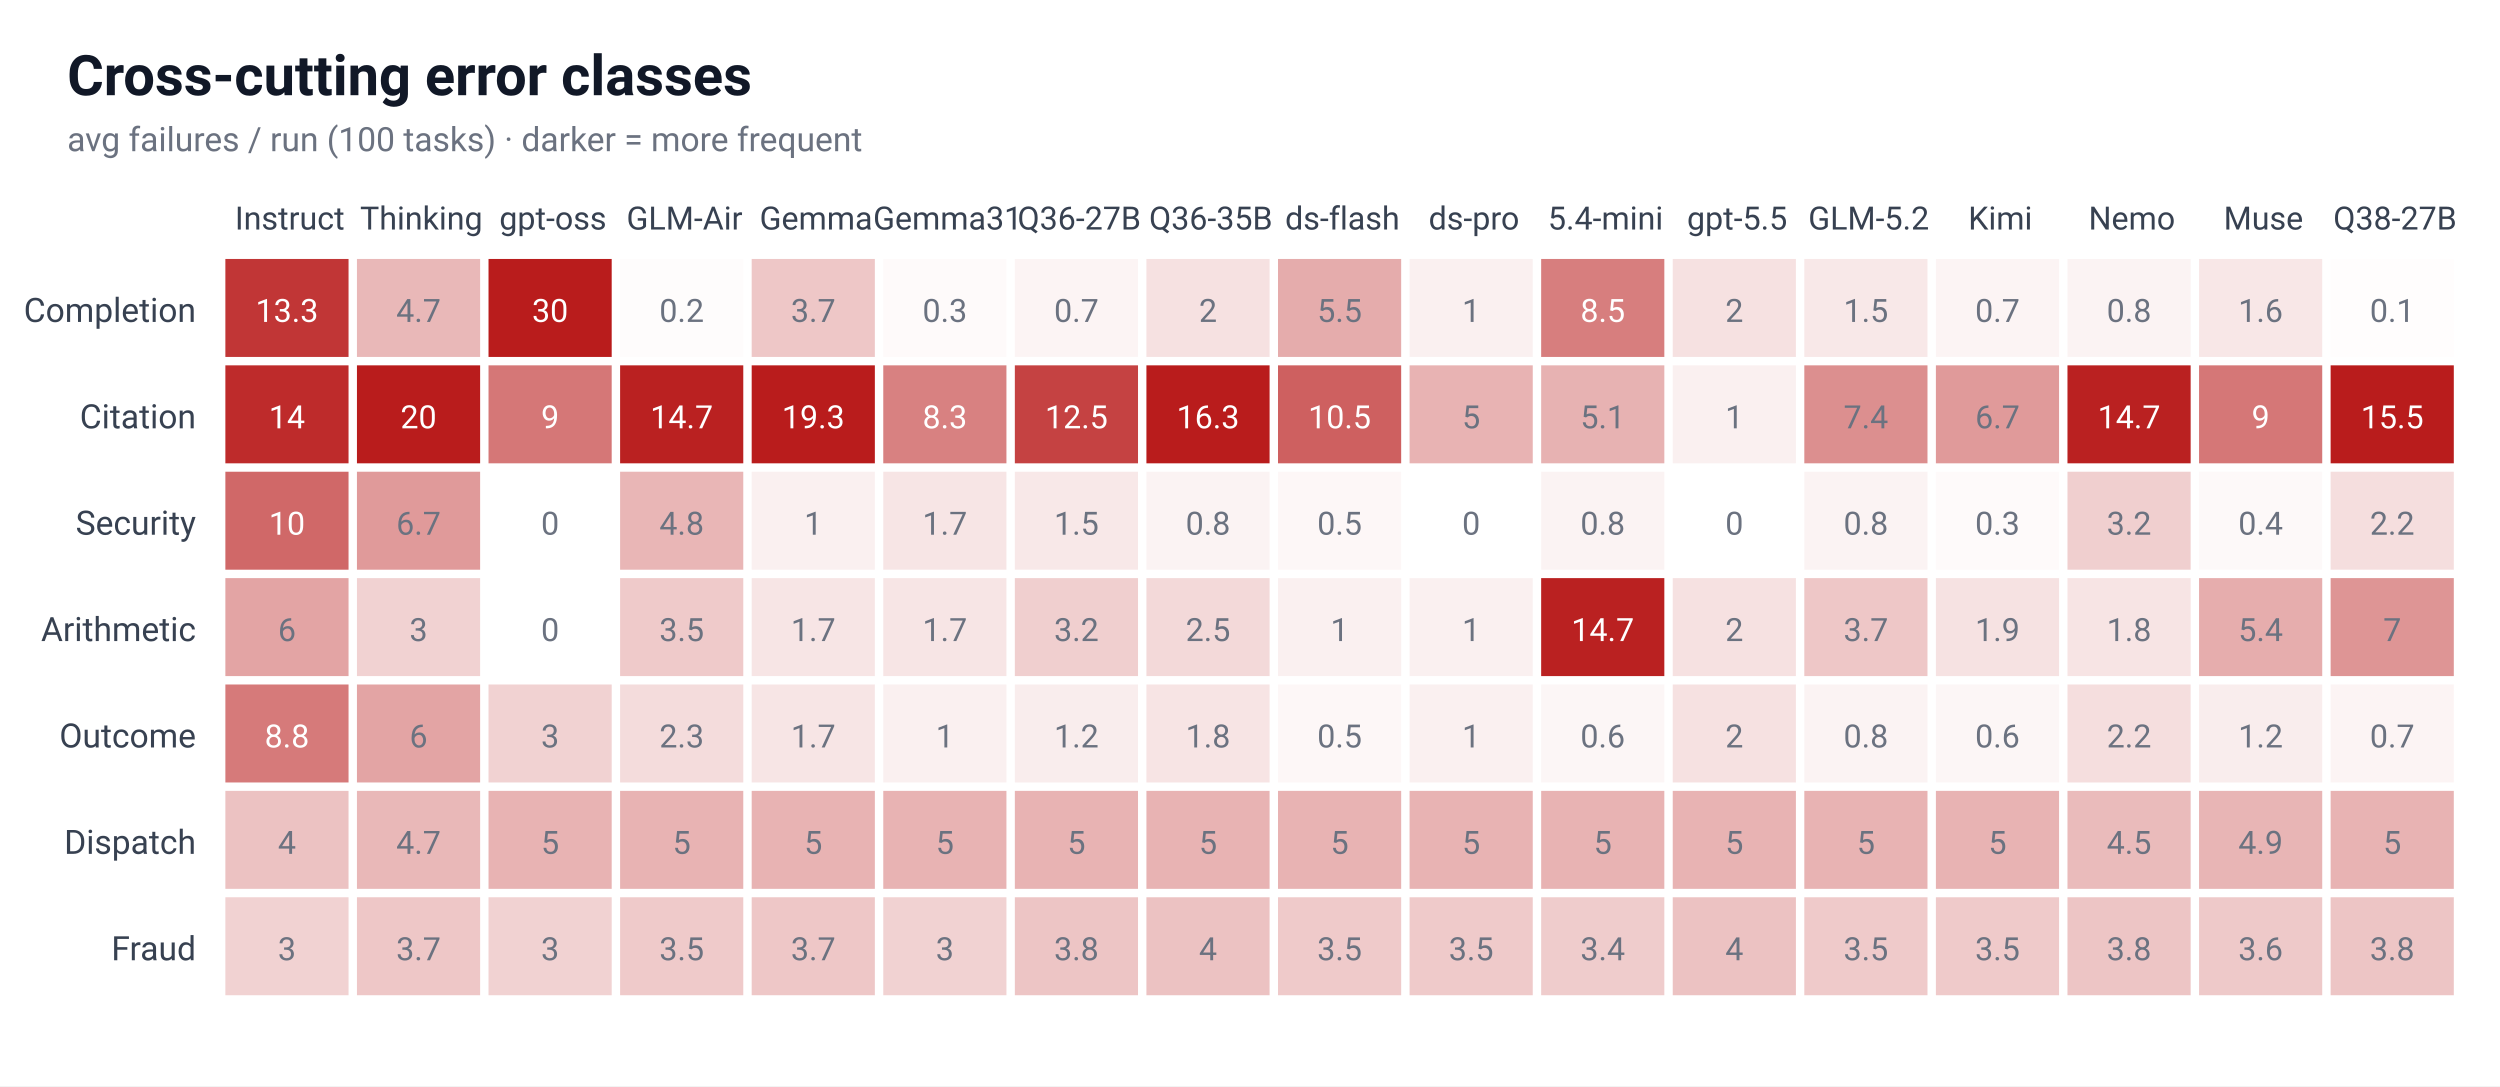
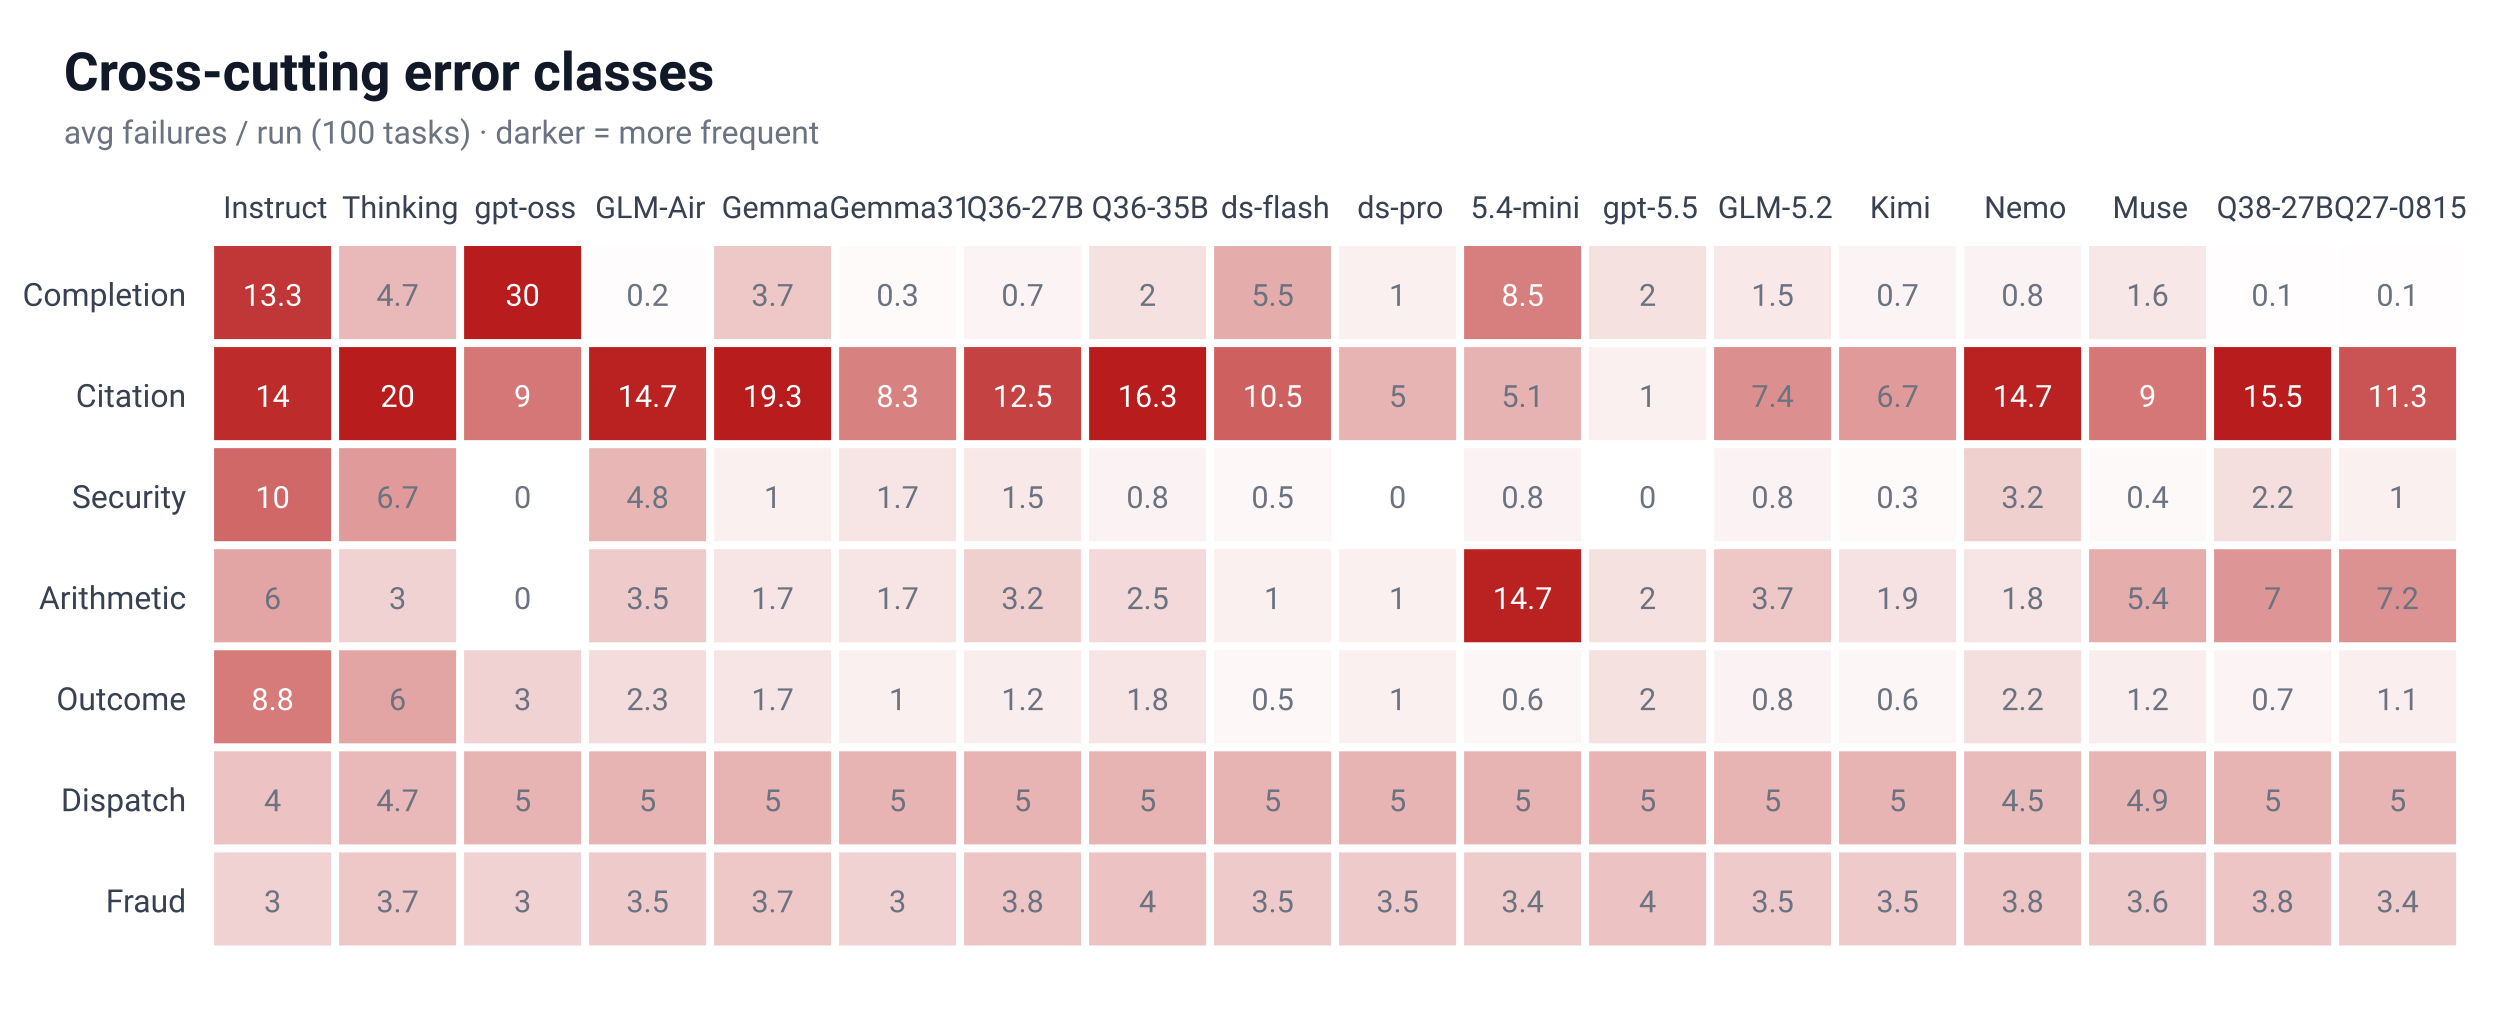
- <svg xmlns="http://www.w3.org/2000/svg" width="893" height="388" font-family="-apple-system,Segoe UI,Roboto,sans-serif">
-   <rect width="893" height="388" fill="#ffffff" />
+ <svg xmlns="http://www.w3.org/2000/svg" width="940" height="388" font-family="-apple-system,Segoe UI,Roboto,sans-serif">
+   <rect width="940" height="388" fill="#ffffff" />
  <text x="24" y="34" font-size="20" font-weight="700" fill="#111827">Cross-cutting error classes</text>
  <text x="24" y="54" font-size="12" fill="#6b7280">avg failures / run (100 tasks) · darker = more frequent</text>
  <text x="103.5" y="82" font-size="11.5" fill="#374151" text-anchor="middle">Instruct</text>
  <text x="150.5" y="82" font-size="11.5" fill="#374151" text-anchor="middle">Thinking</text>
  <text x="197.5" y="82" font-size="11.5" fill="#374151" text-anchor="middle">gpt-oss</text>
  <text x="244.5" y="82" font-size="11.5" fill="#374151" text-anchor="middle">GLM-Air</text>
  <text x="291.5" y="82" font-size="11.5" fill="#374151" text-anchor="middle">Gemma</text>
  <text x="338.5" y="82" font-size="11.5" fill="#374151" text-anchor="middle">Gemma31</text>
  <text x="385.5" y="82" font-size="11.5" fill="#374151" text-anchor="middle">Q36-27B</text>
  <text x="432.5" y="82" font-size="11.5" fill="#374151" text-anchor="middle">Q36-35B</text>
  <text x="479.5" y="82" font-size="11.5" fill="#374151" text-anchor="middle">ds-flash</text>
  <text x="526.5" y="82" font-size="11.5" fill="#374151" text-anchor="middle">ds-pro</text>
  <text x="573.5" y="82" font-size="11.5" fill="#374151" text-anchor="middle">5.4-mini</text>
  <text x="620.5" y="82" font-size="11.5" fill="#374151" text-anchor="middle">gpt-5.5</text>
  <text x="667.5" y="82" font-size="11.5" fill="#374151" text-anchor="middle">GLM-5.2</text>
  <text x="714.5" y="82" font-size="11.5" fill="#374151" text-anchor="middle">Kimi</text>
  <text x="761.5" y="82" font-size="11.5" fill="#374151" text-anchor="middle">Nemo</text>
  <text x="808.5" y="82" font-size="11.5" fill="#374151" text-anchor="middle">Muse</text>
  <text x="855.5" y="82" font-size="11.5" fill="#374151" text-anchor="middle">Q38-27B</text>
+   <text x="902.5" y="82" font-size="11.5" fill="#374151" text-anchor="middle">Q27-0815</text>
  <text x="70" y="115" font-size="12" fill="#374151" text-anchor="end">Completion</text>
  <rect x="80" y="92" width="45" height="36" fill="rgb(193,54,54)" stroke="#ffffff" />
  <text x="102.5" y="115" font-size="11.5" fill="#ffffff" text-anchor="middle">13.3</text>
  <rect x="127" y="92" width="45" height="36" fill="rgb(233,184,184)" stroke="#ffffff" />
  <text x="149.5" y="115" font-size="11.5" fill="#6b7280" text-anchor="middle">4.7</text>
  <rect x="174" y="92" width="45" height="36" fill="rgb(185,28,28)" stroke="#ffffff" />
  <text x="196.5" y="115" font-size="11.5" fill="#ffffff" text-anchor="middle">30</text>
  <rect x="221" y="92" width="45" height="36" fill="rgb(254,252,252)" stroke="#ffffff" />
  <text x="243.5" y="115" font-size="11.5" fill="#6b7280" text-anchor="middle">0.2</text>
  <rect x="268" y="92" width="45" height="36" fill="rgb(238,199,199)" stroke="#ffffff" />
  <text x="290.5" y="115" font-size="11.5" fill="#6b7280" text-anchor="middle">3.7</text>
  <rect x="315" y="92" width="45" height="36" fill="rgb(254,250,250)" stroke="#ffffff" />
  <text x="337.5" y="115" font-size="11.5" fill="#6b7280" text-anchor="middle">0.3</text>
  <rect x="362" y="92" width="45" height="36" fill="rgb(252,244,244)" stroke="#ffffff" />
  <text x="384.5" y="115" font-size="11.5" fill="#6b7280" text-anchor="middle">0.7</text>
  <rect x="409" y="92" width="45" height="36" fill="rgb(246,225,225)" stroke="#ffffff" />
  <text x="431.5" y="115" font-size="11.5" fill="#6b7280" text-anchor="middle">2</text>
  <rect x="456" y="92" width="45" height="36" fill="rgb(229,172,172)" stroke="#ffffff" />
  <text x="478.5" y="115" font-size="11.5" fill="#6b7280" text-anchor="middle">5.5</text>
  <rect x="503" y="92" width="45" height="36" fill="rgb(250,240,240)" stroke="#ffffff" />
  <text x="525.5" y="115" font-size="11.5" fill="#6b7280" text-anchor="middle">1</text>
  <rect x="550" y="92" width="45" height="36" fill="rgb(215,126,126)" stroke="#ffffff" />
  <text x="572.5" y="115" font-size="11.5" fill="#ffffff" text-anchor="middle">8.5</text>
  <rect x="597" y="92" width="45" height="36" fill="rgb(246,225,225)" stroke="#ffffff" />
  <text x="619.5" y="115" font-size="11.5" fill="#6b7280" text-anchor="middle">2</text>
  <rect x="644" y="92" width="45" height="36" fill="rgb(248,232,232)" stroke="#ffffff" />
  <text x="666.5" y="115" font-size="11.5" fill="#6b7280" text-anchor="middle">1.5</text>
  <rect x="691" y="92" width="45" height="36" fill="rgb(252,244,244)" stroke="#ffffff" />
  <text x="713.5" y="115" font-size="11.5" fill="#6b7280" text-anchor="middle">0.7</text>
  <rect x="738" y="92" width="45" height="36" fill="rgb(251,243,243)" stroke="#ffffff" />
  <text x="760.5" y="115" font-size="11.5" fill="#6b7280" text-anchor="middle">0.8</text>
  <rect x="785" y="92" width="45" height="36" fill="rgb(248,231,231)" stroke="#ffffff" />
  <text x="807.5" y="115" font-size="11.5" fill="#6b7280" text-anchor="middle">1.6</text>
  <rect x="832" y="92" width="45" height="36" fill="rgb(255,253,253)" stroke="#ffffff" />
  <text x="854.5" y="115" font-size="11.5" fill="#6b7280" text-anchor="middle">0.1</text>
+   <rect x="879" y="92" width="45" height="36" fill="rgb(255,253,253)" stroke="#ffffff" />
+   <text x="901.5" y="115" font-size="11.5" fill="#6b7280" text-anchor="middle">0.1</text>
  <text x="70" y="153" font-size="12" fill="#374151" text-anchor="end">Citation</text>
  <rect x="80" y="130" width="45" height="36" fill="rgb(190,43,43)" stroke="#ffffff" />
  <text x="102.5" y="153" font-size="11.5" fill="#ffffff" text-anchor="middle">14</text>
  <rect x="127" y="130" width="45" height="36" fill="rgb(185,28,28)" stroke="#ffffff" />
  <text x="149.5" y="153" font-size="11.5" fill="#ffffff" text-anchor="middle">20</text>
  <rect x="174" y="130" width="45" height="36" fill="rgb(213,119,119)" stroke="#ffffff" />
  <text x="196.5" y="153" font-size="11.5" fill="#ffffff" text-anchor="middle">9</text>
  <rect x="221" y="130" width="45" height="36" fill="rgb(186,33,33)" stroke="#ffffff" />
  <text x="243.5" y="153" font-size="11.5" fill="#ffffff" text-anchor="middle">14.7</text>
  <rect x="268" y="130" width="45" height="36" fill="rgb(185,28,28)" stroke="#ffffff" />
  <text x="290.5" y="153" font-size="11.5" fill="#ffffff" text-anchor="middle">19.3</text>
  <rect x="315" y="130" width="45" height="36" fill="rgb(216,129,129)" stroke="#ffffff" />
  <text x="337.5" y="153" font-size="11.5" fill="#ffffff" text-anchor="middle">8.3</text>
  <rect x="362" y="130" width="45" height="36" fill="rgb(197,66,66)" stroke="#ffffff" />
  <text x="384.5" y="153" font-size="11.5" fill="#ffffff" text-anchor="middle">12.5</text>
  <rect x="409" y="130" width="45" height="36" fill="rgb(185,28,28)" stroke="#ffffff" />
  <text x="431.5" y="153" font-size="11.5" fill="#ffffff" text-anchor="middle">16.3</text>
  <rect x="456" y="130" width="45" height="36" fill="rgb(206,96,96)" stroke="#ffffff" />
  <text x="478.5" y="153" font-size="11.5" fill="#ffffff" text-anchor="middle">10.5</text>
  <rect x="503" y="130" width="45" height="36" fill="rgb(232,179,179)" stroke="#ffffff" />
  <text x="525.5" y="153" font-size="11.5" fill="#6b7280" text-anchor="middle">5</text>
  <rect x="550" y="130" width="45" height="36" fill="rgb(231,178,178)" stroke="#ffffff" />
  <text x="572.5" y="153" font-size="11.5" fill="#6b7280" text-anchor="middle">5.1</text>
  <rect x="597" y="130" width="45" height="36" fill="rgb(250,240,240)" stroke="#ffffff" />
  <text x="619.5" y="153" font-size="11.5" fill="#6b7280" text-anchor="middle">1</text>
  <rect x="644" y="130" width="45" height="36" fill="rgb(220,143,143)" stroke="#ffffff" />
  <text x="666.5" y="153" font-size="11.5" fill="#6b7280" text-anchor="middle">7.4</text>
  <rect x="691" y="130" width="45" height="36" fill="rgb(224,154,154)" stroke="#ffffff" />
  <text x="713.5" y="153" font-size="11.5" fill="#6b7280" text-anchor="middle">6.7</text>
  <rect x="738" y="130" width="45" height="36" fill="rgb(186,33,33)" stroke="#ffffff" />
  <text x="760.5" y="153" font-size="11.5" fill="#ffffff" text-anchor="middle">14.7</text>
  <rect x="785" y="130" width="45" height="36" fill="rgb(213,119,119)" stroke="#ffffff" />
  <text x="807.5" y="153" font-size="11.5" fill="#ffffff" text-anchor="middle">9</text>
  <rect x="832" y="130" width="45" height="36" fill="rgb(185,28,28)" stroke="#ffffff" />
  <text x="854.5" y="153" font-size="11.5" fill="#ffffff" text-anchor="middle">15.5</text>
+   <rect x="879" y="130" width="45" height="36" fill="rgb(202,84,84)" stroke="#ffffff" />
+   <text x="901.5" y="153" font-size="11.5" fill="#ffffff" text-anchor="middle">11.3</text>
  <text x="70" y="191" font-size="12" fill="#374151" text-anchor="end">Security</text>
  <rect x="80" y="168" width="45" height="36" fill="rgb(208,104,104)" stroke="#ffffff" />
  <text x="102.5" y="191" font-size="11.5" fill="#ffffff" text-anchor="middle">10</text>
  <rect x="127" y="168" width="45" height="36" fill="rgb(224,154,154)" stroke="#ffffff" />
  <text x="149.5" y="191" font-size="11.5" fill="#6b7280" text-anchor="middle">6.7</text>
  <rect x="174" y="168" width="45" height="36" fill="rgb(255,255,255)" stroke="#ffffff" />
  <text x="196.5" y="191" font-size="11.5" fill="#6b7280" text-anchor="middle">0</text>
  <rect x="221" y="168" width="45" height="36" fill="rgb(233,182,182)" stroke="#ffffff" />
  <text x="243.5" y="191" font-size="11.5" fill="#6b7280" text-anchor="middle">4.8</text>
  <rect x="268" y="168" width="45" height="36" fill="rgb(250,240,240)" stroke="#ffffff" />
  <text x="290.5" y="191" font-size="11.5" fill="#6b7280" text-anchor="middle">1</text>
  <rect x="315" y="168" width="45" height="36" fill="rgb(247,229,229)" stroke="#ffffff" />
  <text x="337.5" y="191" font-size="11.5" fill="#6b7280" text-anchor="middle">1.7</text>
  <rect x="362" y="168" width="45" height="36" fill="rgb(248,232,232)" stroke="#ffffff" />
  <text x="384.5" y="191" font-size="11.5" fill="#6b7280" text-anchor="middle">1.5</text>
  <rect x="409" y="168" width="45" height="36" fill="rgb(251,243,243)" stroke="#ffffff" />
  <text x="431.5" y="191" font-size="11.5" fill="#6b7280" text-anchor="middle">0.8</text>
  <rect x="456" y="168" width="45" height="36" fill="rgb(253,247,247)" stroke="#ffffff" />
  <text x="478.5" y="191" font-size="11.5" fill="#6b7280" text-anchor="middle">0.5</text>
  <rect x="503" y="168" width="45" height="36" fill="rgb(255,255,255)" stroke="#ffffff" />
  <text x="525.5" y="191" font-size="11.5" fill="#6b7280" text-anchor="middle">0</text>
  <rect x="550" y="168" width="45" height="36" fill="rgb(251,243,243)" stroke="#ffffff" />
  <text x="572.5" y="191" font-size="11.5" fill="#6b7280" text-anchor="middle">0.8</text>
  <rect x="597" y="168" width="45" height="36" fill="rgb(255,255,255)" stroke="#ffffff" />
  <text x="619.5" y="191" font-size="11.5" fill="#6b7280" text-anchor="middle">0</text>
  <rect x="644" y="168" width="45" height="36" fill="rgb(251,243,243)" stroke="#ffffff" />
  <text x="666.5" y="191" font-size="11.5" fill="#6b7280" text-anchor="middle">0.8</text>
  <rect x="691" y="168" width="45" height="36" fill="rgb(254,250,250)" stroke="#ffffff" />
  <text x="713.5" y="191" font-size="11.5" fill="#6b7280" text-anchor="middle">0.3</text>
  <rect x="738" y="168" width="45" height="36" fill="rgb(240,207,207)" stroke="#ffffff" />
  <text x="760.5" y="191" font-size="11.5" fill="#6b7280" text-anchor="middle">3.2</text>
  <rect x="785" y="168" width="45" height="36" fill="rgb(253,249,249)" stroke="#ffffff" />
  <text x="807.5" y="191" font-size="11.5" fill="#6b7280" text-anchor="middle">0.4</text>
  <rect x="832" y="168" width="45" height="36" fill="rgb(245,222,222)" stroke="#ffffff" />
  <text x="854.5" y="191" font-size="11.5" fill="#6b7280" text-anchor="middle">2.2</text>
+   <rect x="879" y="168" width="45" height="36" fill="rgb(250,240,240)" stroke="#ffffff" />
+   <text x="901.5" y="191" font-size="11.5" fill="#6b7280" text-anchor="middle">1</text>
  <text x="70" y="229" font-size="12" fill="#374151" text-anchor="end">Arithmetic</text>
  <rect x="80" y="206" width="45" height="36" fill="rgb(227,164,164)" stroke="#ffffff" />
  <text x="102.5" y="229" font-size="11.5" fill="#6b7280" text-anchor="middle">6</text>
  <rect x="127" y="206" width="45" height="36" fill="rgb(241,210,210)" stroke="#ffffff" />
  <text x="149.5" y="229" font-size="11.5" fill="#6b7280" text-anchor="middle">3</text>
  <rect x="174" y="206" width="45" height="36" fill="rgb(255,255,255)" stroke="#ffffff" />
  <text x="196.5" y="229" font-size="11.5" fill="#6b7280" text-anchor="middle">0</text>
  <rect x="221" y="206" width="45" height="36" fill="rgb(239,202,202)" stroke="#ffffff" />
  <text x="243.5" y="229" font-size="11.5" fill="#6b7280" text-anchor="middle">3.5</text>
  <rect x="268" y="206" width="45" height="36" fill="rgb(247,229,229)" stroke="#ffffff" />
  <text x="290.5" y="229" font-size="11.5" fill="#6b7280" text-anchor="middle">1.7</text>
  <rect x="315" y="206" width="45" height="36" fill="rgb(247,229,229)" stroke="#ffffff" />
  <text x="337.5" y="229" font-size="11.5" fill="#6b7280" text-anchor="middle">1.7</text>
  <rect x="362" y="206" width="45" height="36" fill="rgb(240,207,207)" stroke="#ffffff" />
  <text x="384.5" y="229" font-size="11.5" fill="#6b7280" text-anchor="middle">3.2</text>
  <rect x="409" y="206" width="45" height="36" fill="rgb(243,217,217)" stroke="#ffffff" />
  <text x="431.5" y="229" font-size="11.5" fill="#6b7280" text-anchor="middle">2.5</text>
  <rect x="456" y="206" width="45" height="36" fill="rgb(250,240,240)" stroke="#ffffff" />
  <text x="478.5" y="229" font-size="11.5" fill="#6b7280" text-anchor="middle">1</text>
  <rect x="503" y="206" width="45" height="36" fill="rgb(250,240,240)" stroke="#ffffff" />
  <text x="525.5" y="229" font-size="11.5" fill="#6b7280" text-anchor="middle">1</text>
  <rect x="550" y="206" width="45" height="36" fill="rgb(186,33,33)" stroke="#ffffff" />
  <text x="572.5" y="229" font-size="11.5" fill="#ffffff" text-anchor="middle">14.7</text>
  <rect x="597" y="206" width="45" height="36" fill="rgb(246,225,225)" stroke="#ffffff" />
  <text x="619.5" y="229" font-size="11.5" fill="#6b7280" text-anchor="middle">2</text>
  <rect x="644" y="206" width="45" height="36" fill="rgb(238,199,199)" stroke="#ffffff" />
  <text x="666.5" y="229" font-size="11.5" fill="#6b7280" text-anchor="middle">3.7</text>
  <rect x="691" y="206" width="45" height="36" fill="rgb(246,226,226)" stroke="#ffffff" />
  <text x="713.5" y="229" font-size="11.5" fill="#6b7280" text-anchor="middle">1.9</text>
  <rect x="738" y="206" width="45" height="36" fill="rgb(247,228,228)" stroke="#ffffff" />
  <text x="760.5" y="229" font-size="11.5" fill="#6b7280" text-anchor="middle">1.8</text>
  <rect x="785" y="206" width="45" height="36" fill="rgb(230,173,173)" stroke="#ffffff" />
  <text x="807.5" y="229" font-size="11.5" fill="#6b7280" text-anchor="middle">5.4</text>
  <rect x="832" y="206" width="45" height="36" fill="rgb(222,149,149)" stroke="#ffffff" />
  <text x="854.5" y="229" font-size="11.5" fill="#6b7280" text-anchor="middle">7</text>
+   <rect x="879" y="206" width="45" height="36" fill="rgb(221,146,146)" stroke="#ffffff" />
+   <text x="901.5" y="229" font-size="11.5" fill="#6b7280" text-anchor="middle">7.2</text>
  <text x="70" y="267" font-size="12" fill="#374151" text-anchor="end">Outcome</text>
  <rect x="80" y="244" width="45" height="36" fill="rgb(214,122,122)" stroke="#ffffff" />
  <text x="102.5" y="267" font-size="11.5" fill="#ffffff" text-anchor="middle">8.8</text>
  <rect x="127" y="244" width="45" height="36" fill="rgb(227,164,164)" stroke="#ffffff" />
  <text x="149.5" y="267" font-size="11.5" fill="#6b7280" text-anchor="middle">6</text>
  <rect x="174" y="244" width="45" height="36" fill="rgb(241,210,210)" stroke="#ffffff" />
  <text x="196.5" y="267" font-size="11.5" fill="#6b7280" text-anchor="middle">3</text>
  <rect x="221" y="244" width="45" height="36" fill="rgb(244,220,220)" stroke="#ffffff" />
  <text x="243.5" y="267" font-size="11.5" fill="#6b7280" text-anchor="middle">2.3</text>
  <rect x="268" y="244" width="45" height="36" fill="rgb(247,229,229)" stroke="#ffffff" />
  <text x="290.5" y="267" font-size="11.5" fill="#6b7280" text-anchor="middle">1.7</text>
  <rect x="315" y="244" width="45" height="36" fill="rgb(250,240,240)" stroke="#ffffff" />
  <text x="337.5" y="267" font-size="11.5" fill="#6b7280" text-anchor="middle">1</text>
  <rect x="362" y="244" width="45" height="36" fill="rgb(249,237,237)" stroke="#ffffff" />
  <text x="384.5" y="267" font-size="11.5" fill="#6b7280" text-anchor="middle">1.2</text>
  <rect x="409" y="244" width="45" height="36" fill="rgb(247,228,228)" stroke="#ffffff" />
  <text x="431.5" y="267" font-size="11.5" fill="#6b7280" text-anchor="middle">1.8</text>
  <rect x="456" y="244" width="45" height="36" fill="rgb(253,247,247)" stroke="#ffffff" />
  <text x="478.5" y="267" font-size="11.5" fill="#6b7280" text-anchor="middle">0.5</text>
  <rect x="503" y="244" width="45" height="36" fill="rgb(250,240,240)" stroke="#ffffff" />
  <text x="525.5" y="267" font-size="11.5" fill="#6b7280" text-anchor="middle">1</text>
  <rect x="550" y="244" width="45" height="36" fill="rgb(252,246,246)" stroke="#ffffff" />
  <text x="572.5" y="267" font-size="11.5" fill="#6b7280" text-anchor="middle">0.6</text>
  <rect x="597" y="244" width="45" height="36" fill="rgb(246,225,225)" stroke="#ffffff" />
  <text x="619.5" y="267" font-size="11.5" fill="#6b7280" text-anchor="middle">2</text>
  <rect x="644" y="244" width="45" height="36" fill="rgb(251,243,243)" stroke="#ffffff" />
  <text x="666.5" y="267" font-size="11.5" fill="#6b7280" text-anchor="middle">0.8</text>
  <rect x="691" y="244" width="45" height="36" fill="rgb(252,246,246)" stroke="#ffffff" />
  <text x="713.5" y="267" font-size="11.5" fill="#6b7280" text-anchor="middle">0.6</text>
  <rect x="738" y="244" width="45" height="36" fill="rgb(245,222,222)" stroke="#ffffff" />
  <text x="760.5" y="267" font-size="11.5" fill="#6b7280" text-anchor="middle">2.2</text>
  <rect x="785" y="244" width="45" height="36" fill="rgb(249,237,237)" stroke="#ffffff" />
  <text x="807.5" y="267" font-size="11.5" fill="#6b7280" text-anchor="middle">1.2</text>
  <rect x="832" y="244" width="45" height="36" fill="rgb(252,244,244)" stroke="#ffffff" />
  <text x="854.5" y="267" font-size="11.5" fill="#6b7280" text-anchor="middle">0.7</text>
+   <rect x="879" y="244" width="45" height="36" fill="rgb(250,238,238)" stroke="#ffffff" />
+   <text x="901.5" y="267" font-size="11.5" fill="#6b7280" text-anchor="middle">1.1</text>
  <text x="70" y="305" font-size="12" fill="#374151" text-anchor="end">Dispatch</text>
  <rect x="80" y="282" width="45" height="36" fill="rgb(236,194,194)" stroke="#ffffff" />
  <text x="102.5" y="305" font-size="11.5" fill="#6b7280" text-anchor="middle">4</text>
  <rect x="127" y="282" width="45" height="36" fill="rgb(233,184,184)" stroke="#ffffff" />
  <text x="149.5" y="305" font-size="11.5" fill="#6b7280" text-anchor="middle">4.7</text>
  <rect x="174" y="282" width="45" height="36" fill="rgb(232,179,179)" stroke="#ffffff" />
  <text x="196.5" y="305" font-size="11.5" fill="#6b7280" text-anchor="middle">5</text>
  <rect x="221" y="282" width="45" height="36" fill="rgb(232,179,179)" stroke="#ffffff" />
  <text x="243.5" y="305" font-size="11.5" fill="#6b7280" text-anchor="middle">5</text>
  <rect x="268" y="282" width="45" height="36" fill="rgb(232,179,179)" stroke="#ffffff" />
  <text x="290.5" y="305" font-size="11.5" fill="#6b7280" text-anchor="middle">5</text>
  <rect x="315" y="282" width="45" height="36" fill="rgb(232,179,179)" stroke="#ffffff" />
  <text x="337.5" y="305" font-size="11.5" fill="#6b7280" text-anchor="middle">5</text>
  <rect x="362" y="282" width="45" height="36" fill="rgb(232,179,179)" stroke="#ffffff" />
  <text x="384.5" y="305" font-size="11.5" fill="#6b7280" text-anchor="middle">5</text>
  <rect x="409" y="282" width="45" height="36" fill="rgb(232,179,179)" stroke="#ffffff" />
  <text x="431.5" y="305" font-size="11.5" fill="#6b7280" text-anchor="middle">5</text>
  <rect x="456" y="282" width="45" height="36" fill="rgb(232,179,179)" stroke="#ffffff" />
  <text x="478.5" y="305" font-size="11.5" fill="#6b7280" text-anchor="middle">5</text>
  <rect x="503" y="282" width="45" height="36" fill="rgb(232,179,179)" stroke="#ffffff" />
  <text x="525.5" y="305" font-size="11.5" fill="#6b7280" text-anchor="middle">5</text>
  <rect x="550" y="282" width="45" height="36" fill="rgb(232,179,179)" stroke="#ffffff" />
  <text x="572.5" y="305" font-size="11.5" fill="#6b7280" text-anchor="middle">5</text>
  <rect x="597" y="282" width="45" height="36" fill="rgb(232,179,179)" stroke="#ffffff" />
  <text x="619.5" y="305" font-size="11.5" fill="#6b7280" text-anchor="middle">5</text>
  <rect x="644" y="282" width="45" height="36" fill="rgb(232,179,179)" stroke="#ffffff" />
  <text x="666.5" y="305" font-size="11.5" fill="#6b7280" text-anchor="middle">5</text>
  <rect x="691" y="282" width="45" height="36" fill="rgb(232,179,179)" stroke="#ffffff" />
  <text x="713.5" y="305" font-size="11.5" fill="#6b7280" text-anchor="middle">5</text>
  <rect x="738" y="282" width="45" height="36" fill="rgb(234,187,187)" stroke="#ffffff" />
  <text x="760.5" y="305" font-size="11.5" fill="#6b7280" text-anchor="middle">4.5</text>
  <rect x="785" y="282" width="45" height="36" fill="rgb(232,181,181)" stroke="#ffffff" />
  <text x="807.5" y="305" font-size="11.5" fill="#6b7280" text-anchor="middle">4.9</text>
  <rect x="832" y="282" width="45" height="36" fill="rgb(232,179,179)" stroke="#ffffff" />
  <text x="854.5" y="305" font-size="11.5" fill="#6b7280" text-anchor="middle">5</text>
+   <rect x="879" y="282" width="45" height="36" fill="rgb(232,179,179)" stroke="#ffffff" />
+   <text x="901.5" y="305" font-size="11.5" fill="#6b7280" text-anchor="middle">5</text>
  <text x="70" y="343" font-size="12" fill="#374151" text-anchor="end">Fraud</text>
  <rect x="80" y="320" width="45" height="36" fill="rgb(241,210,210)" stroke="#ffffff" />
  <text x="102.5" y="343" font-size="11.5" fill="#6b7280" text-anchor="middle">3</text>
  <rect x="127" y="320" width="45" height="36" fill="rgb(238,199,199)" stroke="#ffffff" />
  <text x="149.5" y="343" font-size="11.5" fill="#6b7280" text-anchor="middle">3.7</text>
  <rect x="174" y="320" width="45" height="36" fill="rgb(241,210,210)" stroke="#ffffff" />
  <text x="196.5" y="343" font-size="11.5" fill="#6b7280" text-anchor="middle">3</text>
  <rect x="221" y="320" width="45" height="36" fill="rgb(239,202,202)" stroke="#ffffff" />
  <text x="243.5" y="343" font-size="11.5" fill="#6b7280" text-anchor="middle">3.5</text>
  <rect x="268" y="320" width="45" height="36" fill="rgb(238,199,199)" stroke="#ffffff" />
  <text x="290.5" y="343" font-size="11.5" fill="#6b7280" text-anchor="middle">3.7</text>
  <rect x="315" y="320" width="45" height="36" fill="rgb(241,210,210)" stroke="#ffffff" />
  <text x="337.5" y="343" font-size="11.5" fill="#6b7280" text-anchor="middle">3</text>
  <rect x="362" y="320" width="45" height="36" fill="rgb(237,197,197)" stroke="#ffffff" />
  <text x="384.5" y="343" font-size="11.5" fill="#6b7280" text-anchor="middle">3.8</text>
  <rect x="409" y="320" width="45" height="36" fill="rgb(236,194,194)" stroke="#ffffff" />
  <text x="431.5" y="343" font-size="11.5" fill="#6b7280" text-anchor="middle">4</text>
  <rect x="456" y="320" width="45" height="36" fill="rgb(239,202,202)" stroke="#ffffff" />
  <text x="478.5" y="343" font-size="11.5" fill="#6b7280" text-anchor="middle">3.5</text>
  <rect x="503" y="320" width="45" height="36" fill="rgb(239,202,202)" stroke="#ffffff" />
  <text x="525.5" y="343" font-size="11.5" fill="#6b7280" text-anchor="middle">3.5</text>
  <rect x="550" y="320" width="45" height="36" fill="rgb(239,204,204)" stroke="#ffffff" />
  <text x="572.5" y="343" font-size="11.5" fill="#6b7280" text-anchor="middle">3.4</text>
  <rect x="597" y="320" width="45" height="36" fill="rgb(236,194,194)" stroke="#ffffff" />
  <text x="619.5" y="343" font-size="11.5" fill="#6b7280" text-anchor="middle">4</text>
  <rect x="644" y="320" width="45" height="36" fill="rgb(239,202,202)" stroke="#ffffff" />
  <text x="666.5" y="343" font-size="11.5" fill="#6b7280" text-anchor="middle">3.5</text>
  <rect x="691" y="320" width="45" height="36" fill="rgb(239,202,202)" stroke="#ffffff" />
  <text x="713.5" y="343" font-size="11.5" fill="#6b7280" text-anchor="middle">3.5</text>
  <rect x="738" y="320" width="45" height="36" fill="rgb(237,197,197)" stroke="#ffffff" />
  <text x="760.5" y="343" font-size="11.5" fill="#6b7280" text-anchor="middle">3.8</text>
  <rect x="785" y="320" width="45" height="36" fill="rgb(238,201,201)" stroke="#ffffff" />
  <text x="807.5" y="343" font-size="11.5" fill="#6b7280" text-anchor="middle">3.6</text>
  <rect x="832" y="320" width="45" height="36" fill="rgb(237,197,197)" stroke="#ffffff" />
  <text x="854.5" y="343" font-size="11.5" fill="#6b7280" text-anchor="middle">3.8</text>
+   <rect x="879" y="320" width="45" height="36" fill="rgb(239,204,204)" stroke="#ffffff" />
+   <text x="901.5" y="343" font-size="11.5" fill="#6b7280" text-anchor="middle">3.4</text>
</svg>
